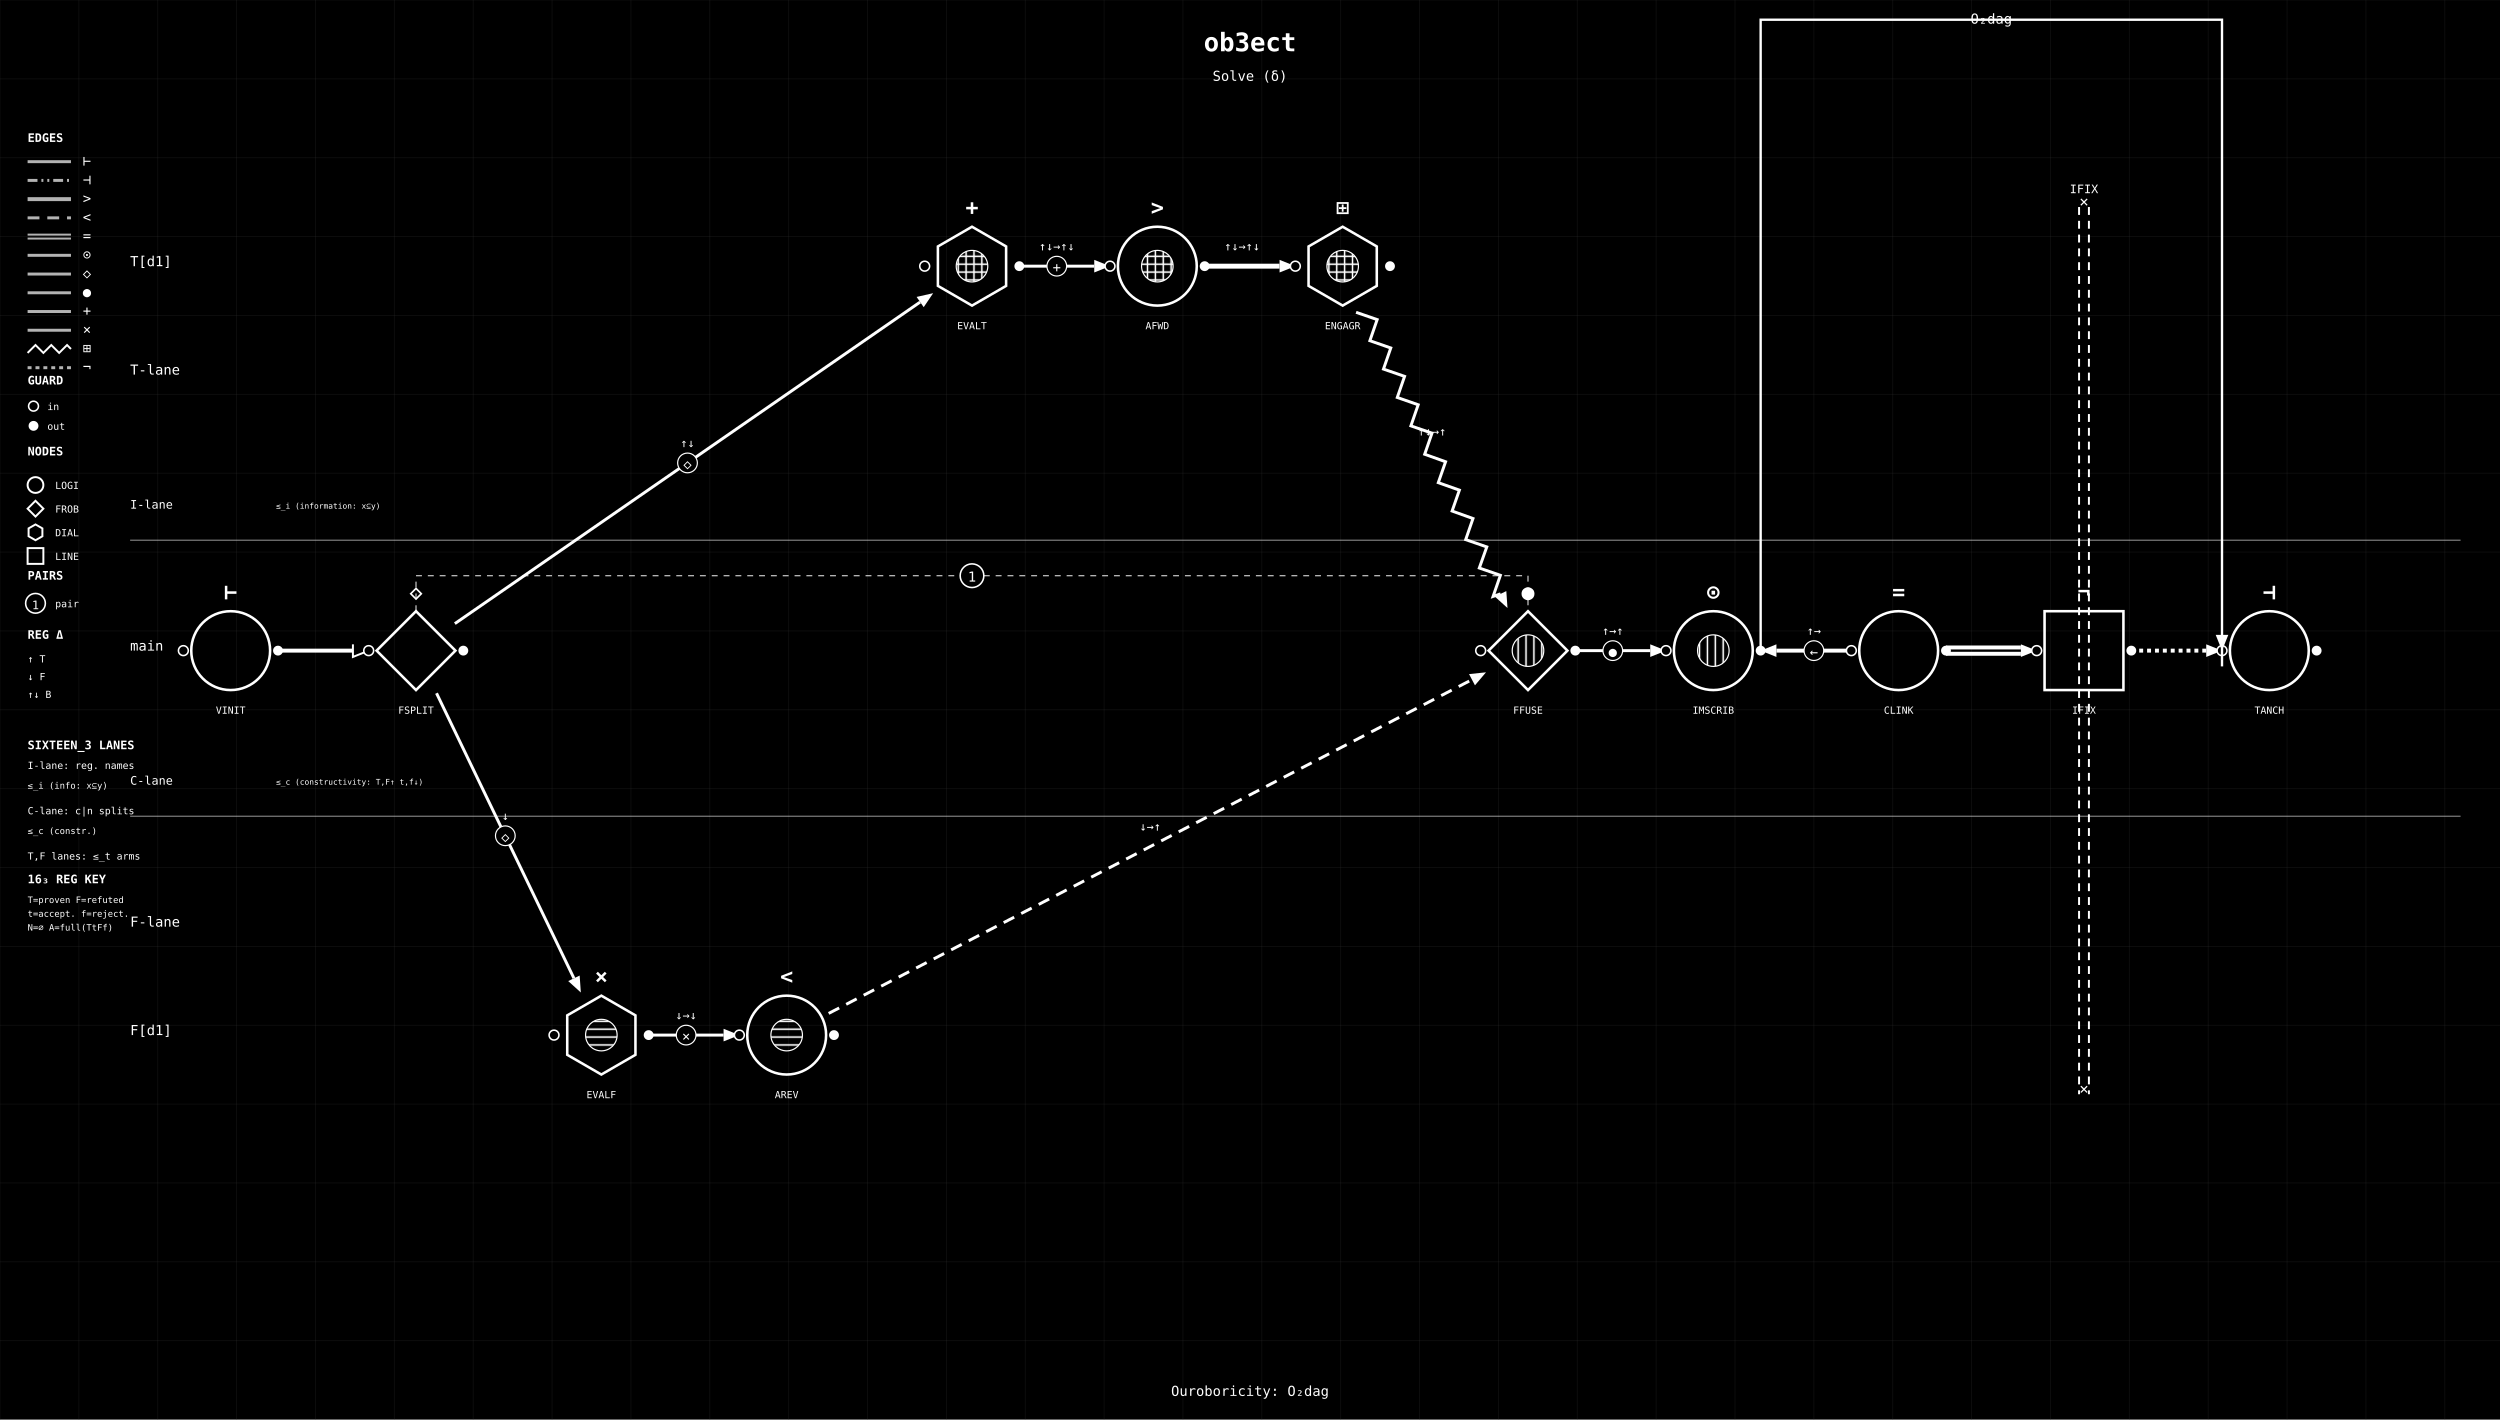
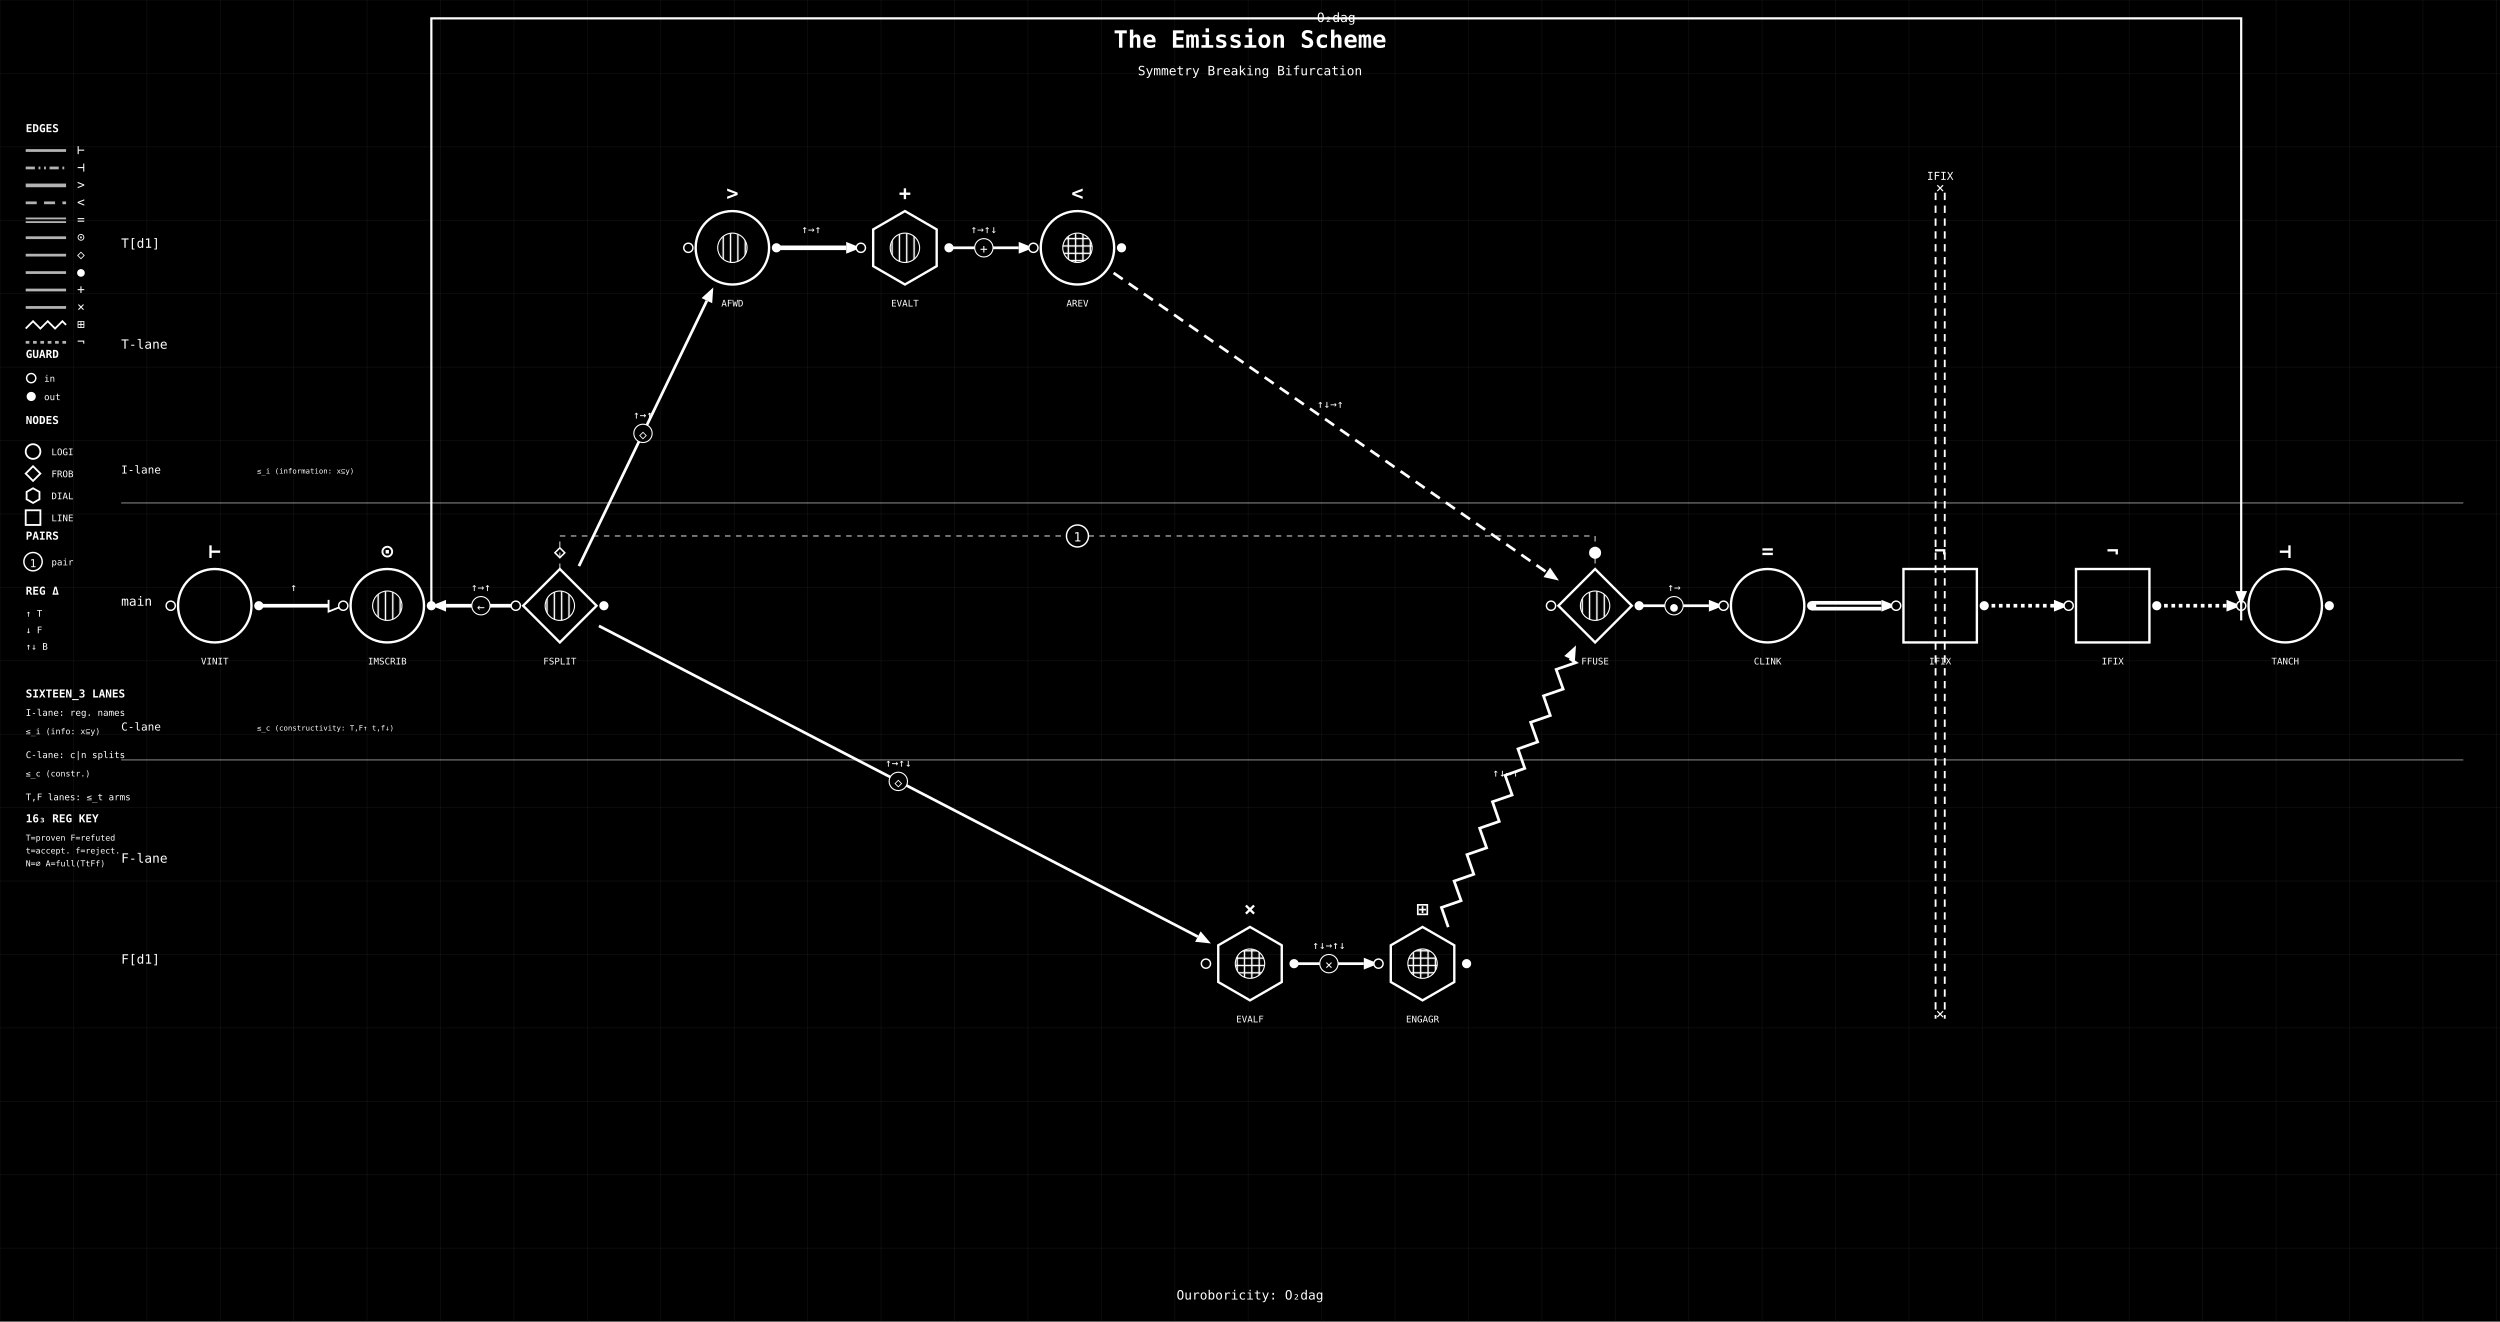
- <svg xmlns="http://www.w3.org/2000/svg" viewBox="0 0 1268 720">
-   <rect width="1268" height="720" fill="#000000" />
+ <svg xmlns="http://www.w3.org/2000/svg" viewBox="0 0 1362 720">
+   <rect width="1362" height="720" fill="#000000" />
  <defs>
    <pattern id="hatch-T" width="4" height="4" patternUnits="userSpaceOnUse">
      <path d="M2,0 L2,4" stroke="#ffffff" stroke-width="0.8" />
    </pattern>
    <pattern id="hatch-F" width="4" height="4" patternUnits="userSpaceOnUse">
      <path d="M0,2 L4,2" stroke="#ffffff" stroke-width="0.8" />
    </pattern>
    <pattern id="hatch-B" width="4" height="4" patternUnits="userSpaceOnUse">
      <path d="M2,0 L2,4 M0,2 L4,2" stroke="#ffffff" stroke-width="0.8" />
    </pattern>
  </defs>
  <line x1="0.0" y1="0.0" x2="0.0" y2="720.0" stroke="#333333" stroke-width="0.4" opacity="0.3" />
  <line x1="40.0" y1="0.0" x2="40.0" y2="720.0" stroke="#333333" stroke-width="0.4" opacity="0.3" />
  <line x1="80.0" y1="0.0" x2="80.0" y2="720.0" stroke="#333333" stroke-width="0.4" opacity="0.3" />
  <line x1="120.0" y1="0.0" x2="120.0" y2="720.0" stroke="#333333" stroke-width="0.4" opacity="0.3" />
  <line x1="160.0" y1="0.0" x2="160.0" y2="720.0" stroke="#333333" stroke-width="0.4" opacity="0.3" />
  <line x1="200.0" y1="0.0" x2="200.0" y2="720.0" stroke="#333333" stroke-width="0.4" opacity="0.3" />
  <line x1="240.0" y1="0.0" x2="240.0" y2="720.0" stroke="#333333" stroke-width="0.4" opacity="0.3" />
  <line x1="280.0" y1="0.0" x2="280.0" y2="720.0" stroke="#333333" stroke-width="0.4" opacity="0.3" />
  <line x1="320.0" y1="0.0" x2="320.0" y2="720.0" stroke="#333333" stroke-width="0.4" opacity="0.3" />
  <line x1="360.0" y1="0.0" x2="360.0" y2="720.0" stroke="#333333" stroke-width="0.4" opacity="0.3" />
  <line x1="400.0" y1="0.0" x2="400.0" y2="720.0" stroke="#333333" stroke-width="0.4" opacity="0.3" />
  <line x1="440.0" y1="0.0" x2="440.0" y2="720.0" stroke="#333333" stroke-width="0.4" opacity="0.3" />
  <line x1="480.0" y1="0.0" x2="480.0" y2="720.0" stroke="#333333" stroke-width="0.4" opacity="0.3" />
  <line x1="520.0" y1="0.0" x2="520.0" y2="720.0" stroke="#333333" stroke-width="0.4" opacity="0.3" />
  <line x1="560.0" y1="0.0" x2="560.0" y2="720.0" stroke="#333333" stroke-width="0.4" opacity="0.3" />
  <line x1="600.0" y1="0.0" x2="600.0" y2="720.0" stroke="#333333" stroke-width="0.4" opacity="0.3" />
  <line x1="640.0" y1="0.0" x2="640.0" y2="720.0" stroke="#333333" stroke-width="0.4" opacity="0.3" />
  <line x1="680.0" y1="0.0" x2="680.0" y2="720.0" stroke="#333333" stroke-width="0.4" opacity="0.3" />
  <line x1="720.0" y1="0.0" x2="720.0" y2="720.0" stroke="#333333" stroke-width="0.4" opacity="0.3" />
  <line x1="760.0" y1="0.0" x2="760.0" y2="720.0" stroke="#333333" stroke-width="0.4" opacity="0.3" />
  <line x1="800.0" y1="0.0" x2="800.0" y2="720.0" stroke="#333333" stroke-width="0.4" opacity="0.3" />
  <line x1="840.0" y1="0.0" x2="840.0" y2="720.0" stroke="#333333" stroke-width="0.4" opacity="0.3" />
  <line x1="880.0" y1="0.0" x2="880.0" y2="720.0" stroke="#333333" stroke-width="0.4" opacity="0.3" />
  <line x1="920.0" y1="0.0" x2="920.0" y2="720.0" stroke="#333333" stroke-width="0.4" opacity="0.3" />
  <line x1="960.0" y1="0.0" x2="960.0" y2="720.0" stroke="#333333" stroke-width="0.4" opacity="0.3" />
  <line x1="1000.0" y1="0.0" x2="1000.0" y2="720.0" stroke="#333333" stroke-width="0.4" opacity="0.3" />
  <line x1="1040.0" y1="0.0" x2="1040.0" y2="720.0" stroke="#333333" stroke-width="0.4" opacity="0.3" />
  <line x1="1080.0" y1="0.0" x2="1080.0" y2="720.0" stroke="#333333" stroke-width="0.4" opacity="0.3" />
  <line x1="1120.0" y1="0.0" x2="1120.0" y2="720.0" stroke="#333333" stroke-width="0.4" opacity="0.3" />
  <line x1="1160.0" y1="0.0" x2="1160.0" y2="720.0" stroke="#333333" stroke-width="0.4" opacity="0.3" />
  <line x1="1200.0" y1="0.0" x2="1200.0" y2="720.0" stroke="#333333" stroke-width="0.4" opacity="0.3" />
  <line x1="1240.0" y1="0.0" x2="1240.0" y2="720.0" stroke="#333333" stroke-width="0.4" opacity="0.3" />
-   <line x1="0.0" y1="0.0" x2="1268.0" y2="0.0" stroke="#333333" stroke-width="0.4" opacity="0.3" />
-   <line x1="0.0" y1="40.0" x2="1268.0" y2="40.0" stroke="#333333" stroke-width="0.4" opacity="0.3" />
-   <line x1="0.0" y1="80.0" x2="1268.0" y2="80.0" stroke="#333333" stroke-width="0.4" opacity="0.3" />
-   <line x1="0.0" y1="120.0" x2="1268.0" y2="120.0" stroke="#333333" stroke-width="0.4" opacity="0.3" />
-   <line x1="0.0" y1="160.0" x2="1268.0" y2="160.0" stroke="#333333" stroke-width="0.4" opacity="0.3" />
-   <line x1="0.0" y1="200.0" x2="1268.0" y2="200.0" stroke="#333333" stroke-width="0.4" opacity="0.3" />
-   <line x1="0.0" y1="240.0" x2="1268.0" y2="240.0" stroke="#333333" stroke-width="0.4" opacity="0.3" />
-   <line x1="0.0" y1="280.0" x2="1268.0" y2="280.0" stroke="#333333" stroke-width="0.4" opacity="0.3" />
-   <line x1="0.0" y1="320.0" x2="1268.0" y2="320.0" stroke="#333333" stroke-width="0.4" opacity="0.3" />
-   <line x1="0.0" y1="360.0" x2="1268.0" y2="360.0" stroke="#333333" stroke-width="0.4" opacity="0.3" />
-   <line x1="0.0" y1="400.0" x2="1268.0" y2="400.0" stroke="#333333" stroke-width="0.4" opacity="0.3" />
-   <line x1="0.0" y1="440.0" x2="1268.0" y2="440.0" stroke="#333333" stroke-width="0.4" opacity="0.3" />
-   <line x1="0.0" y1="480.0" x2="1268.0" y2="480.0" stroke="#333333" stroke-width="0.4" opacity="0.3" />
-   <line x1="0.0" y1="520.0" x2="1268.0" y2="520.0" stroke="#333333" stroke-width="0.4" opacity="0.3" />
-   <line x1="0.0" y1="560.0" x2="1268.0" y2="560.0" stroke="#333333" stroke-width="0.4" opacity="0.3" />
-   <line x1="0.0" y1="600.0" x2="1268.0" y2="600.0" stroke="#333333" stroke-width="0.4" opacity="0.3" />
-   <line x1="0.0" y1="640.0" x2="1268.0" y2="640.0" stroke="#333333" stroke-width="0.4" opacity="0.3" />
-   <line x1="0.0" y1="680.0" x2="1268.0" y2="680.0" stroke="#333333" stroke-width="0.4" opacity="0.3" />
-   <text x="634.0" y="26.0" fill="#ffffff" font-size="13" text-anchor="middle" font-family="monospace" font-weight="bold">ob3ect</text>
-   <text x="634.0" y="41.0" fill="#ffffff" font-size="7" text-anchor="middle" font-family="monospace">Solve (δ)</text>
+   <line x1="1280.0" y1="0.0" x2="1280.0" y2="720.0" stroke="#333333" stroke-width="0.4" opacity="0.3" />
+   <line x1="1320.0" y1="0.0" x2="1320.0" y2="720.0" stroke="#333333" stroke-width="0.4" opacity="0.3" />
+   <line x1="1360.0" y1="0.0" x2="1360.0" y2="720.0" stroke="#333333" stroke-width="0.4" opacity="0.3" />
+   <line x1="0.0" y1="0.0" x2="1362.0" y2="0.0" stroke="#333333" stroke-width="0.4" opacity="0.3" />
+   <line x1="0.0" y1="40.0" x2="1362.0" y2="40.0" stroke="#333333" stroke-width="0.4" opacity="0.3" />
+   <line x1="0.0" y1="80.0" x2="1362.0" y2="80.0" stroke="#333333" stroke-width="0.4" opacity="0.3" />
+   <line x1="0.0" y1="120.0" x2="1362.0" y2="120.0" stroke="#333333" stroke-width="0.4" opacity="0.3" />
+   <line x1="0.0" y1="160.0" x2="1362.0" y2="160.0" stroke="#333333" stroke-width="0.4" opacity="0.3" />
+   <line x1="0.0" y1="200.0" x2="1362.0" y2="200.0" stroke="#333333" stroke-width="0.4" opacity="0.3" />
+   <line x1="0.0" y1="240.0" x2="1362.0" y2="240.0" stroke="#333333" stroke-width="0.4" opacity="0.3" />
+   <line x1="0.0" y1="280.0" x2="1362.0" y2="280.0" stroke="#333333" stroke-width="0.4" opacity="0.3" />
+   <line x1="0.0" y1="320.0" x2="1362.0" y2="320.0" stroke="#333333" stroke-width="0.4" opacity="0.3" />
+   <line x1="0.0" y1="360.0" x2="1362.0" y2="360.0" stroke="#333333" stroke-width="0.4" opacity="0.3" />
+   <line x1="0.0" y1="400.0" x2="1362.0" y2="400.0" stroke="#333333" stroke-width="0.4" opacity="0.3" />
+   <line x1="0.0" y1="440.0" x2="1362.0" y2="440.0" stroke="#333333" stroke-width="0.4" opacity="0.3" />
+   <line x1="0.0" y1="480.0" x2="1362.0" y2="480.0" stroke="#333333" stroke-width="0.4" opacity="0.3" />
+   <line x1="0.0" y1="520.0" x2="1362.0" y2="520.0" stroke="#333333" stroke-width="0.4" opacity="0.3" />
+   <line x1="0.0" y1="560.0" x2="1362.0" y2="560.0" stroke="#333333" stroke-width="0.4" opacity="0.3" />
+   <line x1="0.0" y1="600.0" x2="1362.0" y2="600.0" stroke="#333333" stroke-width="0.4" opacity="0.3" />
+   <line x1="0.0" y1="640.0" x2="1362.0" y2="640.0" stroke="#333333" stroke-width="0.4" opacity="0.3" />
+   <line x1="0.0" y1="680.0" x2="1362.0" y2="680.0" stroke="#333333" stroke-width="0.4" opacity="0.3" />
+   <text x="681.0" y="26.0" fill="#ffffff" font-size="13" text-anchor="middle" font-family="monospace" font-weight="bold">The Emission Scheme</text>
+   <text x="681.0" y="41.0" fill="#ffffff" font-size="7" text-anchor="middle" font-family="monospace">Symmetry Breaking Bifurcation</text>
  <text x="66.0" y="190.0" fill="#ffffff" font-size="7" text-anchor="start" font-family="monospace">T-lane</text>
  <text x="66.0" y="135.0" fill="#ffffff" font-size="7" text-anchor="start" font-family="monospace">T[d1]</text>
  <text x="66.0" y="470.0" fill="#ffffff" font-size="7" text-anchor="start" font-family="monospace">F-lane</text>
  <text x="66.0" y="525.0" fill="#ffffff" font-size="7" text-anchor="start" font-family="monospace">F[d1]</text>
  <text x="66.0" y="330.0" fill="#ffffff" font-size="7" text-anchor="start" font-family="monospace">main</text>
  <text x="66.0" y="258.0" fill="#ffffff" font-size="6" text-anchor="start" font-family="monospace">I-lane</text>
  <text x="140.0" y="258.0" fill="#ffffff" font-size="4" text-anchor="start" font-family="monospace">≤_i (information: x⊆y)</text>
-   <line x1="66.0" y1="274.0" x2="1248.0" y2="274.0" stroke="#ffffff" stroke-width="0.6" opacity="0.5" />
+   <line x1="66.0" y1="274.0" x2="1342.0" y2="274.0" stroke="#ffffff" stroke-width="0.6" opacity="0.5" />
  <text x="66.0" y="398.0" fill="#ffffff" font-size="6" text-anchor="start" font-family="monospace">C-lane</text>
  <text x="140.0" y="398.0" fill="#ffffff" font-size="4" text-anchor="start" font-family="monospace">≤_c (constructivity: T,F↑ t,f↓)</text>
-   <line x1="66.0" y1="414.0" x2="1248.0" y2="414.0" stroke="#ffffff" stroke-width="0.6" opacity="0.5" />
+   <line x1="66.0" y1="414.0" x2="1342.0" y2="414.0" stroke="#ffffff" stroke-width="0.6" opacity="0.5" />
  <line x1="1054.5" y1="105.0" x2="1054.5" y2="555.0" stroke="#ffffff" stroke-width="1.0" opacity="1.0" stroke-dasharray="4,3" />
  <line x1="1059.5" y1="105.0" x2="1059.5" y2="555.0" stroke="#ffffff" stroke-width="1.0" opacity="1.0" stroke-dasharray="4,3" />
  <text x="1057.0" y="105.0" fill="#ffffff" font-size="8" text-anchor="middle" font-family="monospace">×</text>
  <text x="1057.0" y="555.0" fill="#ffffff" font-size="8" text-anchor="middle" font-family="monospace">×</text>
  <text x="1057.0" y="98.0" fill="#ffffff" font-size="6" text-anchor="middle" font-family="monospace">IFIX</text>
-   <line x1="211.0" y1="310.0" x2="211.0" y2="292.0" stroke="#ffffff" stroke-width="0.6" opacity="0.8" stroke-dasharray="3,3" />
-   <line x1="211.0" y1="292.0" x2="775.0" y2="292.0" stroke="#ffffff" stroke-width="0.6" opacity="0.8" stroke-dasharray="3,3" />
-   <line x1="775.0" y1="292.0" x2="775.0" y2="310.0" stroke="#ffffff" stroke-width="0.6" opacity="0.8" stroke-dasharray="3,3" />
-   <circle cx="493.0" cy="292.0" r="6" fill="#000000" stroke="#ffffff" stroke-width="0.8" />
-   <text x="493.0" y="295.0" fill="#ffffff" font-size="7" text-anchor="middle" font-family="monospace">1</text>
-   <line x1="230.7" y1="316.3" x2="466.7" y2="153.2" stroke="#ffffff" stroke-width="1.5" opacity="1.0" />
-   <polygon points="473.3,148.7 468.5,155.8 464.9,150.6" fill="#ffffff" />
-   <circle cx="348.7" cy="234.8" r="5" fill="#000000" stroke="#ffffff" stroke-width="0.6" />
-   <text x="348.7" y="237.8" fill="#ffffff" font-size="7" text-anchor="middle" font-family="monospace">◇</text>
-   <text x="348.7" y="226.8" fill="#ffffff" font-size="6" text-anchor="middle" font-family="monospace">↑↓</text>
+   <line x1="305.0" y1="310.0" x2="305.0" y2="292.0" stroke="#ffffff" stroke-width="0.6" opacity="0.8" stroke-dasharray="3,3" />
+   <line x1="305.0" y1="292.0" x2="869.0" y2="292.0" stroke="#ffffff" stroke-width="0.6" opacity="0.8" stroke-dasharray="3,3" />
+   <line x1="869.0" y1="292.0" x2="869.0" y2="310.0" stroke="#ffffff" stroke-width="0.6" opacity="0.8" stroke-dasharray="3,3" />
+   <circle cx="587.0" cy="292.0" r="6" fill="#000000" stroke="#ffffff" stroke-width="0.8" />
+   <text x="587.0" y="295.0" fill="#ffffff" font-size="7" text-anchor="middle" font-family="monospace">1</text>
+   <line x1="315.4" y1="308.4" x2="385.1" y2="163.8" stroke="#ffffff" stroke-width="1.5" opacity="1.0" />
+   <polygon points="388.6,156.6 388.0,165.2 382.2,162.4" fill="#ffffff" />
+   <circle cx="350.3" cy="236.1" r="5" fill="#000000" stroke="#ffffff" stroke-width="0.6" />
+   <text x="350.3" y="239.1" fill="#ffffff" font-size="7" text-anchor="middle" font-family="monospace">◇</text>
+   <text x="350.3" y="228.1" fill="#ffffff" font-size="6" text-anchor="middle" font-family="monospace">↑→↑</text>
+   <line x1="423.0" y1="135.0" x2="461.0" y2="135.0" stroke="#ffffff" stroke-width="2.5" opacity="1.0" />
+   <polygon points="469.0,135.0 461.0,138.2 461.0,131.8" fill="#ffffff" />
+   <text x="442.0" y="127.0" fill="#ffffff" font-size="6" text-anchor="middle" font-family="monospace">↑→↑</text>
  <line x1="517.0" y1="135.0" x2="555.0" y2="135.0" stroke="#ffffff" stroke-width="1.5" opacity="1.0" />
  <polygon points="563.0,135.0 555.0,138.2 555.0,131.8" fill="#ffffff" />
  <circle cx="536.0" cy="135.0" r="5" fill="#000000" stroke="#ffffff" stroke-width="0.6" />
  <text x="536.0" y="138.0" fill="#ffffff" font-size="7" text-anchor="middle" font-family="monospace">+</text>
-   <text x="536.0" y="127.0" fill="#ffffff" font-size="6" text-anchor="middle" font-family="monospace">↑↓→↑↓</text>
-   <line x1="611.0" y1="135.0" x2="649.0" y2="135.0" stroke="#ffffff" stroke-width="2.5" opacity="1.0" />
-   <polygon points="657.0,135.0 649.0,138.2 649.0,131.8" fill="#ffffff" />
-   <text x="630.0" y="127.0" fill="#ffffff" font-size="6" text-anchor="middle" font-family="monospace">↑↓→↑↓</text>
-   <polyline points="687.8,158.4 698.5,162.1 694.8,172.8 705.4,176.5 701.7,187.2 712.4,190.9 708.7,201.6 719.3,205.3 715.6,216.0 726.3,219.7 722.6,230.4 733.2,234.2 729.5,244.8 740.2,248.6 736.5,259.2 747.1,263.0 743.4,273.7 754.1,277.4 750.3,288.1 761.0,291.8 757.3,302.5 761.1,301.2" fill="none" stroke="#ffffff" stroke-width="1.5" />
-   <polygon points="764.6,308.4 758.2,302.6 764.0,299.8" fill="#ffffff" />
-   <text x="726.3" y="220.9" fill="#ffffff" font-size="6" text-anchor="middle" font-family="monospace">↑↓→↑</text>
-   <line x1="221.4" y1="351.6" x2="291.1" y2="496.2" stroke="#ffffff" stroke-width="1.5" opacity="1.0" />
-   <polygon points="294.6,503.4 288.2,497.6 294.0,494.8" fill="#ffffff" />
-   <circle cx="256.3" cy="423.9" r="5" fill="#000000" stroke="#ffffff" stroke-width="0.6" />
-   <text x="256.3" y="426.9" fill="#ffffff" font-size="7" text-anchor="middle" font-family="monospace">◇</text>
-   <text x="256.3" y="415.9" fill="#ffffff" font-size="6" text-anchor="middle" font-family="monospace">↓</text>
-   <line x1="329.0" y1="525.0" x2="367.0" y2="525.0" stroke="#ffffff" stroke-width="1.5" opacity="1.0" />
-   <polygon points="375.0,525.0 367.0,528.2 367.0,521.8" fill="#ffffff" />
-   <circle cx="348.0" cy="525.0" r="5" fill="#000000" stroke="#ffffff" stroke-width="0.6" />
-   <text x="348.0" y="528.0" fill="#ffffff" font-size="7" text-anchor="middle" font-family="monospace">×</text>
-   <text x="348.0" y="517.0" fill="#ffffff" font-size="6" text-anchor="middle" font-family="monospace">↓→↓</text>
-   <line x1="420.3" y1="514.0" x2="746.6" y2="344.7" stroke="#ffffff" stroke-width="1.5" opacity="1.0" stroke-dasharray="6,4" />
-   <polygon points="753.7,341.0 748.1,347.6 745.1,341.9" fill="#ffffff" />
-   <text x="583.4" y="421.3" fill="#ffffff" font-size="6" text-anchor="middle" font-family="monospace">↓→↑</text>
+   <text x="536.0" y="127.0" fill="#ffffff" font-size="6" text-anchor="middle" font-family="monospace">↑→↑↓</text>
+   <line x1="606.7" y1="148.7" x2="842.7" y2="311.8" stroke="#ffffff" stroke-width="1.5" opacity="1.0" stroke-dasharray="6,4" />
+   <polygon points="849.3,316.3 840.9,314.4 844.5,309.2" fill="#ffffff" />
+   <text x="724.7" y="222.2" fill="#ffffff" font-size="6" text-anchor="middle" font-family="monospace">↑↓→↑</text>
+   <line x1="326.3" y1="341.0" x2="652.6" y2="510.3" stroke="#ffffff" stroke-width="1.5" opacity="1.0" />
+   <polygon points="659.7,514.0 651.1,513.1 654.1,507.4" fill="#ffffff" />
+   <circle cx="489.4" cy="425.7" r="5" fill="#000000" stroke="#ffffff" stroke-width="0.6" />
+   <text x="489.4" y="428.7" fill="#ffffff" font-size="7" text-anchor="middle" font-family="monospace">◇</text>
+   <text x="489.4" y="417.7" fill="#ffffff" font-size="6" text-anchor="middle" font-family="monospace">↑→↑↓</text>
+   <line x1="705.0" y1="525.0" x2="743.0" y2="525.0" stroke="#ffffff" stroke-width="1.5" opacity="1.0" />
+   <polygon points="751.0,525.0 743.0,528.2 743.0,521.8" fill="#ffffff" />
+   <circle cx="724.0" cy="525.0" r="5" fill="#000000" stroke="#ffffff" stroke-width="0.6" />
+   <text x="724.0" y="528.0" fill="#ffffff" font-size="7" text-anchor="middle" font-family="monospace">×</text>
+   <text x="724.0" y="517.0" fill="#ffffff" font-size="6" text-anchor="middle" font-family="monospace">↑↓→↑↓</text>
+   <polyline points="789.0,505.1 785.3,494.4 796.0,490.7 792.2,480.0 802.9,476.3 799.2,465.6 809.9,461.9 806.1,451.2 816.8,447.5 813.1,436.8 823.8,433.1 820.0,422.4 830.7,418.6 827.0,408.0 837.7,404.2 833.9,393.5 844.6,389.8 840.9,379.1 851.6,375.4 847.8,364.7 858.5,361.0 855.1,358.8" fill="none" stroke="#ffffff" stroke-width="1.5" />
+   <polygon points="858.6,351.6 858.0,360.2 852.2,357.4" fill="#ffffff" />
+   <text x="820.3" y="423.1" fill="#ffffff" font-size="6" text-anchor="middle" font-family="monospace">↑↓→↑</text>
  <line x1="141.0" y1="330.0" x2="179.0" y2="330.0" stroke="#ffffff" stroke-width="2.0" opacity="1.0" />
  <polyline points="187.0,330.0 179.0,333.2 179.0,326.8" fill="none" stroke="#ffffff" stroke-width="1.0" />
-   <line x1="901.0" y1="330.0" x2="939.0" y2="330.0" stroke="#ffffff" stroke-width="2.0" opacity="1.0" />
-   <polygon points="893.0,330.0 901.0,326.8 901.0,333.2" fill="#ffffff" />
-   <circle cx="920.0" cy="330.0" r="5" fill="#000000" stroke="#ffffff" stroke-width="0.6" />
-   <text x="920.0" y="333.0" fill="#ffffff" font-size="7" text-anchor="middle" font-family="monospace">←</text>
-   <text x="920.0" y="322.0" fill="#ffffff" font-size="6" text-anchor="middle" font-family="monospace">↑→</text>
+   <text x="160.0" y="322.0" fill="#ffffff" font-size="6" text-anchor="middle" font-family="monospace">↑</text>
+   <line x1="243.0" y1="330.0" x2="281.0" y2="330.0" stroke="#ffffff" stroke-width="2.0" opacity="1.0" />
+   <polygon points="235.0,330.0 243.0,326.8 243.0,333.2" fill="#ffffff" />
+   <circle cx="262.0" cy="330.0" r="5" fill="#000000" stroke="#ffffff" stroke-width="0.6" />
+   <text x="262.0" y="333.0" fill="#ffffff" font-size="7" text-anchor="middle" font-family="monospace">←</text>
+   <text x="262.0" y="322.0" fill="#ffffff" font-size="6" text-anchor="middle" font-family="monospace">↑→↑</text>
  <line x1="987.0" y1="328.4" x2="1025.0" y2="328.4" stroke="#ffffff" stroke-width="2.0" opacity="1.0" />
  <line x1="987.0" y1="331.6" x2="1025.0" y2="331.6" stroke="#ffffff" stroke-width="2.0" opacity="1.0" />
  <polygon points="1033.0,330.0 1025.0,333.2 1025.0,326.8" fill="#ffffff" />
  <line x1="1081.0" y1="330.0" x2="1119.0" y2="330.0" stroke="#ffffff" stroke-width="2.0" opacity="1.0" stroke-dasharray="2,2" />
  <polygon points="1127.0,330.0 1119.0,333.2 1119.0,326.8" fill="#ffffff" />
-   <line x1="799.0" y1="330.0" x2="837.0" y2="330.0" stroke="#ffffff" stroke-width="1.5" opacity="1.0" />
-   <polygon points="845.0,330.0 837.0,333.2 837.0,326.8" fill="#ffffff" />
-   <circle cx="818.0" cy="330.0" r="5" fill="#000000" stroke="#ffffff" stroke-width="0.6" />
-   <text x="818.0" y="333.0" fill="#ffffff" font-size="7" text-anchor="middle" font-family="monospace">●</text>
-   <text x="818.0" y="322.0" fill="#ffffff" font-size="6" text-anchor="middle" font-family="monospace">↑→↑</text>
+   <line x1="1175.0" y1="330.0" x2="1213.0" y2="330.0" stroke="#ffffff" stroke-width="2.0" opacity="1.0" stroke-dasharray="2,2" />
+   <polygon points="1221.0,330.0 1213.0,333.2 1213.0,326.8" fill="#ffffff" />
+   <line x1="893.0" y1="330.0" x2="931.0" y2="330.0" stroke="#ffffff" stroke-width="1.5" opacity="1.0" />
+   <polygon points="939.0,330.0 931.0,333.2 931.0,326.8" fill="#ffffff" />
+   <circle cx="912.0" cy="330.0" r="5" fill="#000000" stroke="#ffffff" stroke-width="0.6" />
+   <text x="912.0" y="333.0" fill="#ffffff" font-size="7" text-anchor="middle" font-family="monospace">●</text>
+   <text x="912.0" y="322.0" fill="#ffffff" font-size="6" text-anchor="middle" font-family="monospace">↑→</text>
  <circle fill="none" stroke="#ffffff" stroke-width="1.3" cx="117.0" cy="330.0" r="20.0" />
  <circle cx="93.0" cy="330.0" r="2.5" fill="#000000" stroke="#ffffff" stroke-width="0.8" />
  <circle cx="141.0" cy="330.0" r="2.5" fill="#ffffff" />
  <text x="117.0" y="304.0" fill="#ffffff" font-size="11" text-anchor="middle" font-family="monospace" font-weight="bold">⊢</text>
  <text x="117.0" y="362.0" fill="#ffffff" font-size="5" text-anchor="middle" font-family="monospace">VINIT</text>
-   <polygon fill="none" stroke="#ffffff" stroke-width="1.3" points="211.0,310.0 231.0,330 211.0,350.0 191.0,330" />
+   <circle fill="none" stroke="#ffffff" stroke-width="1.3" cx="211.0" cy="330.0" r="20.0" />
+   <circle cx="211.0" cy="330.0" r="8" fill="url(#hatch-T)" stroke="#ffffff" stroke-width="0.6" />
  <circle cx="187.0" cy="330.0" r="2.5" fill="#000000" stroke="#ffffff" stroke-width="0.8" />
  <circle cx="235.0" cy="330.0" r="2.5" fill="#ffffff" />
-   <text x="211.0" y="304.0" fill="#ffffff" font-size="11" text-anchor="middle" font-family="monospace" font-weight="bold">◇</text>
-   <text x="211.0" y="362.0" fill="#ffffff" font-size="5" text-anchor="middle" font-family="monospace">FSPLIT</text>
-   <polygon fill="none" stroke="#ffffff" stroke-width="1.3" points="322.3,535.0 305.0,545.0 287.7,535.0 287.7,515.0 305.0,505.0 322.3,515.0" />
-   <circle cx="305.0" cy="525.0" r="8" fill="url(#hatch-F)" stroke="#ffffff" stroke-width="0.6" />
-   <circle cx="281.0" cy="525.0" r="2.5" fill="#000000" stroke="#ffffff" stroke-width="0.8" />
-   <circle cx="329.0" cy="525.0" r="2.5" fill="#ffffff" />
-   <text x="305.0" y="499.0" fill="#ffffff" font-size="11" text-anchor="middle" font-family="monospace" font-weight="bold">×</text>
-   <text x="305.0" y="557.0" fill="#ffffff" font-size="5" text-anchor="middle" font-family="monospace">EVALF</text>
-   <circle fill="none" stroke="#ffffff" stroke-width="1.3" cx="399.0" cy="525.0" r="20.0" />
-   <circle cx="399.0" cy="525.0" r="8" fill="url(#hatch-F)" stroke="#ffffff" stroke-width="0.6" />
-   <circle cx="375.0" cy="525.0" r="2.5" fill="#000000" stroke="#ffffff" stroke-width="0.8" />
-   <circle cx="423.0" cy="525.0" r="2.5" fill="#ffffff" />
-   <text x="399.0" y="499.0" fill="#ffffff" font-size="11" text-anchor="middle" font-family="monospace" font-weight="bold">&lt;</text>
-   <text x="399.0" y="557.0" fill="#ffffff" font-size="5" text-anchor="middle" font-family="monospace">AREV</text>
+   <text x="211.0" y="304.0" fill="#ffffff" font-size="11" text-anchor="middle" font-family="monospace" font-weight="bold">⊙</text>
+   <text x="211.0" y="362.0" fill="#ffffff" font-size="5" text-anchor="middle" font-family="monospace">IMSCRIB</text>
+   <polygon fill="none" stroke="#ffffff" stroke-width="1.3" points="305.0,310.0 325.0,330 305.0,350.0 285.0,330" />
+   <circle cx="305.0" cy="330.0" r="8" fill="url(#hatch-T)" stroke="#ffffff" stroke-width="0.6" />
+   <circle cx="281.0" cy="330.0" r="2.5" fill="#000000" stroke="#ffffff" stroke-width="0.8" />
+   <circle cx="329.0" cy="330.0" r="2.5" fill="#ffffff" />
+   <text x="305.0" y="304.0" fill="#ffffff" font-size="11" text-anchor="middle" font-family="monospace" font-weight="bold">◇</text>
+   <text x="305.0" y="362.0" fill="#ffffff" font-size="5" text-anchor="middle" font-family="monospace">FSPLIT</text>
+   <circle fill="none" stroke="#ffffff" stroke-width="1.3" cx="399.0" cy="135.0" r="20.0" />
+   <circle cx="399.0" cy="135.0" r="8" fill="url(#hatch-T)" stroke="#ffffff" stroke-width="0.6" />
+   <circle cx="375.0" cy="135.0" r="2.5" fill="#000000" stroke="#ffffff" stroke-width="0.8" />
+   <circle cx="423.0" cy="135.0" r="2.5" fill="#ffffff" />
+   <text x="399.0" y="109.0" fill="#ffffff" font-size="11" text-anchor="middle" font-family="monospace" font-weight="bold">&gt;</text>
+   <text x="399.0" y="167.0" fill="#ffffff" font-size="5" text-anchor="middle" font-family="monospace">AFWD</text>
  <polygon fill="none" stroke="#ffffff" stroke-width="1.3" points="510.3,145.0 493.0,155.0 475.7,145.0 475.7,125.0 493.0,115.0 510.3,125.0" />
-   <circle cx="493.0" cy="135.0" r="8" fill="url(#hatch-B)" stroke="#ffffff" stroke-width="0.6" />
+   <circle cx="493.0" cy="135.0" r="8" fill="url(#hatch-T)" stroke="#ffffff" stroke-width="0.6" />
  <circle cx="469.0" cy="135.0" r="2.5" fill="#000000" stroke="#ffffff" stroke-width="0.8" />
  <circle cx="517.0" cy="135.0" r="2.5" fill="#ffffff" />
  <text x="493.0" y="109.0" fill="#ffffff" font-size="11" text-anchor="middle" font-family="monospace" font-weight="bold">+</text>
  <text x="493.0" y="167.0" fill="#ffffff" font-size="5" text-anchor="middle" font-family="monospace">EVALT</text>
  <circle fill="none" stroke="#ffffff" stroke-width="1.3" cx="587.0" cy="135.0" r="20.0" />
  <circle cx="587.0" cy="135.0" r="8" fill="url(#hatch-B)" stroke="#ffffff" stroke-width="0.6" />
  <circle cx="563.0" cy="135.0" r="2.5" fill="#000000" stroke="#ffffff" stroke-width="0.8" />
  <circle cx="611.0" cy="135.0" r="2.5" fill="#ffffff" />
-   <text x="587.0" y="109.0" fill="#ffffff" font-size="11" text-anchor="middle" font-family="monospace" font-weight="bold">&gt;</text>
-   <text x="587.0" y="167.0" fill="#ffffff" font-size="5" text-anchor="middle" font-family="monospace">AFWD</text>
-   <polygon fill="none" stroke="#ffffff" stroke-width="1.3" points="698.3,145.0 681.0,155.0 663.7,145.0 663.7,125.0 681.0,115.0 698.3,125.0" />
-   <circle cx="681.0" cy="135.0" r="8" fill="url(#hatch-B)" stroke="#ffffff" stroke-width="0.6" />
-   <circle cx="657.0" cy="135.0" r="2.5" fill="#000000" stroke="#ffffff" stroke-width="0.8" />
-   <circle cx="705.0" cy="135.0" r="2.5" fill="#ffffff" />
-   <text x="681.0" y="109.0" fill="#ffffff" font-size="11" text-anchor="middle" font-family="monospace" font-weight="bold">⊞</text>
-   <text x="681.0" y="167.0" fill="#ffffff" font-size="5" text-anchor="middle" font-family="monospace">ENGAGR</text>
-   <polygon fill="none" stroke="#ffffff" stroke-width="1.3" points="775.0,310.0 795.0,330 775.0,350.0 755.0,330" />
-   <circle cx="775.0" cy="330.0" r="8" fill="url(#hatch-T)" stroke="#ffffff" stroke-width="0.6" />
-   <circle cx="751.0" cy="330.0" r="2.5" fill="#000000" stroke="#ffffff" stroke-width="0.8" />
-   <circle cx="799.0" cy="330.0" r="2.5" fill="#ffffff" />
-   <text x="775.0" y="304.0" fill="#ffffff" font-size="11" text-anchor="middle" font-family="monospace" font-weight="bold">●</text>
-   <text x="775.0" y="362.0" fill="#ffffff" font-size="5" text-anchor="middle" font-family="monospace">FFUSE</text>
-   <circle fill="none" stroke="#ffffff" stroke-width="1.3" cx="869.0" cy="330.0" r="20.0" />
+   <text x="587.0" y="109.0" fill="#ffffff" font-size="11" text-anchor="middle" font-family="monospace" font-weight="bold">&lt;</text>
+   <text x="587.0" y="167.0" fill="#ffffff" font-size="5" text-anchor="middle" font-family="monospace">AREV</text>
+   <polygon fill="none" stroke="#ffffff" stroke-width="1.3" points="698.3,535.0 681.0,545.0 663.7,535.0 663.7,515.0 681.0,505.0 698.3,515.0" />
+   <circle cx="681.0" cy="525.0" r="8" fill="url(#hatch-B)" stroke="#ffffff" stroke-width="0.6" />
+   <circle cx="657.0" cy="525.0" r="2.5" fill="#000000" stroke="#ffffff" stroke-width="0.8" />
+   <circle cx="705.0" cy="525.0" r="2.5" fill="#ffffff" />
+   <text x="681.0" y="499.0" fill="#ffffff" font-size="11" text-anchor="middle" font-family="monospace" font-weight="bold">×</text>
+   <text x="681.0" y="557.0" fill="#ffffff" font-size="5" text-anchor="middle" font-family="monospace">EVALF</text>
+   <polygon fill="none" stroke="#ffffff" stroke-width="1.3" points="792.3,535.0 775.0,545.0 757.7,535.0 757.7,515.0 775.0,505.0 792.3,515.0" />
+   <circle cx="775.0" cy="525.0" r="8" fill="url(#hatch-B)" stroke="#ffffff" stroke-width="0.6" />
+   <circle cx="751.0" cy="525.0" r="2.5" fill="#000000" stroke="#ffffff" stroke-width="0.8" />
+   <circle cx="799.0" cy="525.0" r="2.5" fill="#ffffff" />
+   <text x="775.0" y="499.0" fill="#ffffff" font-size="11" text-anchor="middle" font-family="monospace" font-weight="bold">⊞</text>
+   <text x="775.0" y="557.0" fill="#ffffff" font-size="5" text-anchor="middle" font-family="monospace">ENGAGR</text>
+   <polygon fill="none" stroke="#ffffff" stroke-width="1.3" points="869.0,310.0 889.0,330 869.0,350.0 849.0,330" />
  <circle cx="869.0" cy="330.0" r="8" fill="url(#hatch-T)" stroke="#ffffff" stroke-width="0.6" />
  <circle cx="845.0" cy="330.0" r="2.5" fill="#000000" stroke="#ffffff" stroke-width="0.8" />
  <circle cx="893.0" cy="330.0" r="2.5" fill="#ffffff" />
-   <text x="869.0" y="304.0" fill="#ffffff" font-size="11" text-anchor="middle" font-family="monospace" font-weight="bold">⊙</text>
-   <text x="869.0" y="362.0" fill="#ffffff" font-size="5" text-anchor="middle" font-family="monospace">IMSCRIB</text>
+   <text x="869.0" y="304.0" fill="#ffffff" font-size="11" text-anchor="middle" font-family="monospace" font-weight="bold">●</text>
+   <text x="869.0" y="362.0" fill="#ffffff" font-size="5" text-anchor="middle" font-family="monospace">FFUSE</text>
  <circle fill="none" stroke="#ffffff" stroke-width="1.3" cx="963.0" cy="330.0" r="20.0" />
  <circle cx="939.0" cy="330.0" r="2.5" fill="#000000" stroke="#ffffff" stroke-width="0.8" />
  <circle cx="987.0" cy="330.0" r="2.5" fill="#ffffff" />
  <text x="963.0" y="304.0" fill="#ffffff" font-size="11" text-anchor="middle" font-family="monospace" font-weight="bold">=</text>
  <text x="963.0" y="362.0" fill="#ffffff" font-size="5" text-anchor="middle" font-family="monospace">CLINK</text>
  <rect fill="none" stroke="#ffffff" stroke-width="1.3" x="1037.0" y="310.0" width="40.0" height="40.0" />
  <circle cx="1033.0" cy="330.0" r="2.5" fill="#000000" stroke="#ffffff" stroke-width="0.8" />
  <circle cx="1081.0" cy="330.0" r="2.5" fill="#ffffff" />
  <text x="1057.0" y="304.0" fill="#ffffff" font-size="11" text-anchor="middle" font-family="monospace" font-weight="bold">¬</text>
  <text x="1057.0" y="362.0" fill="#ffffff" font-size="5" text-anchor="middle" font-family="monospace">IFIX</text>
-   <circle fill="none" stroke="#ffffff" stroke-width="1.3" cx="1151.0" cy="330.0" r="20.0" />
+   <rect fill="none" stroke="#ffffff" stroke-width="1.3" x="1131.0" y="310.0" width="40.0" height="40.0" />
  <circle cx="1127.0" cy="330.0" r="2.5" fill="#000000" stroke="#ffffff" stroke-width="0.8" />
  <circle cx="1175.0" cy="330.0" r="2.5" fill="#ffffff" />
-   <text x="1151.0" y="304.0" fill="#ffffff" font-size="11" text-anchor="middle" font-family="monospace" font-weight="bold">⊣</text>
-   <text x="1151.0" y="362.0" fill="#ffffff" font-size="5" text-anchor="middle" font-family="monospace">TANCH</text>
+   <text x="1151.0" y="304.0" fill="#ffffff" font-size="11" text-anchor="middle" font-family="monospace" font-weight="bold">¬</text>
+   <text x="1151.0" y="362.0" fill="#ffffff" font-size="5" text-anchor="middle" font-family="monospace">IFIX</text>
+   <circle fill="none" stroke="#ffffff" stroke-width="1.3" cx="1245.0" cy="330.0" r="20.0" />
+   <circle cx="1221.0" cy="330.0" r="2.5" fill="#000000" stroke="#ffffff" stroke-width="0.8" />
+   <circle cx="1269.0" cy="330.0" r="2.5" fill="#ffffff" />
+   <text x="1245.0" y="304.0" fill="#ffffff" font-size="11" text-anchor="middle" font-family="monospace" font-weight="bold">⊣</text>
+   <text x="1245.0" y="362.0" fill="#ffffff" font-size="5" text-anchor="middle" font-family="monospace">TANCH</text>
  <text x="14.0" y="72.0" fill="#ffffff" font-size="6" text-anchor="start" font-family="monospace" font-weight="bold">EDGES</text>
  <line x1="14.0" y1="82.0" x2="36.0" y2="82.0" stroke="#ffffff" stroke-width="1.5" opacity="0.7" />
  <text x="42.0" y="84.0" fill="#ffffff" font-size="7" text-anchor="start" font-family="monospace">⊢</text>
  <line x1="14.0" y1="91.5" x2="36.0" y2="91.5" stroke="#ffffff" stroke-width="1.5" opacity="0.7" stroke-dasharray="5,2,1,2,1,2" />
  <text x="42.0" y="93.5" fill="#ffffff" font-size="7" text-anchor="start" font-family="monospace">⊣</text>
  <line x1="14.0" y1="101.0" x2="36.0" y2="101.0" stroke="#ffffff" stroke-width="2.0" opacity="0.7" />
  <text x="42.0" y="103.0" fill="#ffffff" font-size="7" text-anchor="start" font-family="monospace">&gt;</text>
  <line x1="14.0" y1="110.5" x2="36.0" y2="110.5" stroke="#ffffff" stroke-width="1.5" opacity="0.7" stroke-dasharray="6,4" />
  <text x="42.0" y="112.5" fill="#ffffff" font-size="7" text-anchor="start" font-family="monospace">&lt;</text>
  <line x1="14.0" y1="119.0" x2="36.0" y2="119.0" stroke="#ffffff" stroke-width="1.0" opacity="0.7" />
  <line x1="14.0" y1="121.0" x2="36.0" y2="121.0" stroke="#ffffff" stroke-width="1.0" opacity="0.7" />
  <text x="42.0" y="122.0" fill="#ffffff" font-size="7" text-anchor="start" font-family="monospace">=</text>
  <line x1="14.0" y1="129.5" x2="36.0" y2="129.5" stroke="#ffffff" stroke-width="1.5" opacity="0.7" />
  <text x="42.0" y="131.5" fill="#ffffff" font-size="7" text-anchor="start" font-family="monospace">⊙</text>
  <line x1="14.0" y1="139.0" x2="36.0" y2="139.0" stroke="#ffffff" stroke-width="1.5" opacity="0.7" />
  <text x="42.0" y="141.0" fill="#ffffff" font-size="7" text-anchor="start" font-family="monospace">◇</text>
  <line x1="14.0" y1="148.5" x2="36.0" y2="148.5" stroke="#ffffff" stroke-width="1.5" opacity="0.7" />
  <text x="42.0" y="150.5" fill="#ffffff" font-size="7" text-anchor="start" font-family="monospace">●</text>
  <line x1="14.0" y1="158.0" x2="36.0" y2="158.0" stroke="#ffffff" stroke-width="1.5" opacity="0.7" />
  <text x="42.0" y="160.0" fill="#ffffff" font-size="7" text-anchor="start" font-family="monospace">+</text>
  <line x1="14.0" y1="167.5" x2="36.0" y2="167.5" stroke="#ffffff" stroke-width="1.5" opacity="0.7" />
  <text x="42.0" y="169.5" fill="#ffffff" font-size="7" text-anchor="start" font-family="monospace">×</text>
  <polyline points="14.0,179.0 18.0,175.0 22.0,179.0 26.0,175.0 30.0,179.0 34.0,175.0 36.0,177.0" fill="none" stroke="#ffffff" stroke-width="1.0" />
  <text x="42.0" y="179.0" fill="#ffffff" font-size="7" text-anchor="start" font-family="monospace">⊞</text>
  <line x1="14.0" y1="186.5" x2="36.0" y2="186.5" stroke="#ffffff" stroke-width="1.5" opacity="0.7" stroke-dasharray="2,2" />
  <text x="42.0" y="188.5" fill="#ffffff" font-size="7" text-anchor="start" font-family="monospace">¬</text>
  <text x="14.0" y="195.0" fill="#ffffff" font-size="6" text-anchor="start" font-family="monospace" font-weight="bold">GUARD</text>
  <circle cx="17" cy="206" r="2.5" fill="#000000" stroke="#ffffff" stroke-width="0.8" />
  <text x="24.0" y="208.0" fill="#ffffff" font-size="5" text-anchor="start" font-family="monospace">in</text>
  <circle cx="17" cy="216" r="2.5" fill="#ffffff" />
  <text x="24.0" y="218.0" fill="#ffffff" font-size="5" text-anchor="start" font-family="monospace">out</text>
  <text x="14.0" y="231.0" fill="#ffffff" font-size="6" text-anchor="start" font-family="monospace" font-weight="bold">NODES</text>
  <circle fill="none" stroke="#ffffff" stroke-width="1.0" cx="18.0" cy="246.0" r="4.0" />
  <text x="28.0" y="248.0" fill="#ffffff" font-size="5" text-anchor="start" font-family="monospace">LOGI</text>
  <polygon fill="none" stroke="#ffffff" stroke-width="1.0" points="18,254.0 22.0,258 18,262.0 14.0,258" />
  <text x="28.0" y="260.0" fill="#ffffff" font-size="5" text-anchor="start" font-family="monospace">FROB</text>
  <polygon fill="none" stroke="#ffffff" stroke-width="1.0" points="21.5,272.0 18.0,274.0 14.5,272.0 14.5,268.0 18.0,266.0 21.5,268.0" />
  <text x="28.0" y="272.0" fill="#ffffff" font-size="5" text-anchor="start" font-family="monospace">DIAL</text>
  <rect fill="none" stroke="#ffffff" stroke-width="1.0" x="14.0" y="278.0" width="8.0" height="8.0" />
  <text x="28.0" y="284.0" fill="#ffffff" font-size="5" text-anchor="start" font-family="monospace">LINE</text>
  <text x="14.0" y="294.0" fill="#ffffff" font-size="6" text-anchor="start" font-family="monospace" font-weight="bold">PAIRS</text>
  <circle cx="18" cy="306" r="5" fill="#000000" stroke="#ffffff" stroke-width="0.8" />
  <text x="18.0" y="309.0" fill="#ffffff" font-size="6" text-anchor="middle" font-family="monospace">1</text>
  <text x="28.0" y="308.0" fill="#ffffff" font-size="5" text-anchor="start" font-family="monospace">pair</text>
  <text x="14.0" y="324.0" fill="#ffffff" font-size="6" text-anchor="start" font-family="monospace" font-weight="bold">REG Δ</text>
  <text x="14.0" y="336.0" fill="#ffffff" font-size="5" text-anchor="start" font-family="monospace">↑ T</text>
  <text x="14.0" y="345.0" fill="#ffffff" font-size="5" text-anchor="start" font-family="monospace">↓ F</text>
  <text x="14.0" y="354.0" fill="#ffffff" font-size="5" text-anchor="start" font-family="monospace">↑↓ B</text>
  <text x="14.0" y="380.0" fill="#ffffff" font-size="6" text-anchor="start" font-family="monospace" font-weight="bold">SIXTEEN_3 LANES</text>
  <text x="14.0" y="390.0" fill="#ffffff" font-size="5" text-anchor="start" font-family="monospace">I-lane: reg. names</text>
  <text x="14.0" y="400.0" fill="#ffffff" font-size="4.5" text-anchor="start" font-family="monospace">  ≤_i (info: x⊆y)</text>
  <text x="14.0" y="413.0" fill="#ffffff" font-size="5" text-anchor="start" font-family="monospace">C-lane: c|n splits</text>
  <text x="14.0" y="423.0" fill="#ffffff" font-size="4.5" text-anchor="start" font-family="monospace">  ≤_c (constr.)</text>
  <text x="14.0" y="436.0" fill="#ffffff" font-size="5" text-anchor="start" font-family="monospace">T,F lanes: ≤_t arms</text>
  <text x="14.0" y="448.0" fill="#ffffff" font-size="6" text-anchor="start" font-family="monospace" font-weight="bold">16₃ REG KEY</text>
  <text x="14.0" y="458.0" fill="#ffffff" font-size="4.5" text-anchor="start" font-family="monospace">T=proven F=refuted</text>
  <text x="14.0" y="465.0" fill="#ffffff" font-size="4.5" text-anchor="start" font-family="monospace">t=accept. f=reject.</text>
  <text x="14.0" y="472.0" fill="#ffffff" font-size="4.5" text-anchor="start" font-family="monospace">N=∅ A=full(TtFf)</text>
-   <text x="634.0" y="708.0" fill="#ffffff" font-size="7" text-anchor="middle" font-family="monospace">Ouroboricity: O₂dag</text>
-   <path d="M 893.0,330.0 L 893.0,10.0 L 1127.0,10.0 L 1127.0,338.0" fill="none" stroke="#ffffff" stroke-width="1.2" />
-   <polygon points="1127.0,330.0 1123.8,322.0 1130.2,322.0" fill="#ffffff" />
-   <text x="1010.0" y="12.0" fill="#ffffff" font-size="7" text-anchor="middle" font-family="monospace">O₂dag</text>
+   <text x="681.0" y="708.0" fill="#ffffff" font-size="7" text-anchor="middle" font-family="monospace">Ouroboricity: O₂dag</text>
+   <path d="M 235.0,330.0 L 235.0,10.0 L 1221.0,10.0 L 1221.0,338.0" fill="none" stroke="#ffffff" stroke-width="1.2" />
+   <polygon points="1221.0,330.0 1217.8,322.0 1224.2,322.0" fill="#ffffff" />
+   <text x="728.0" y="12.0" fill="#ffffff" font-size="7" text-anchor="middle" font-family="monospace">O₂dag</text>
</svg>
